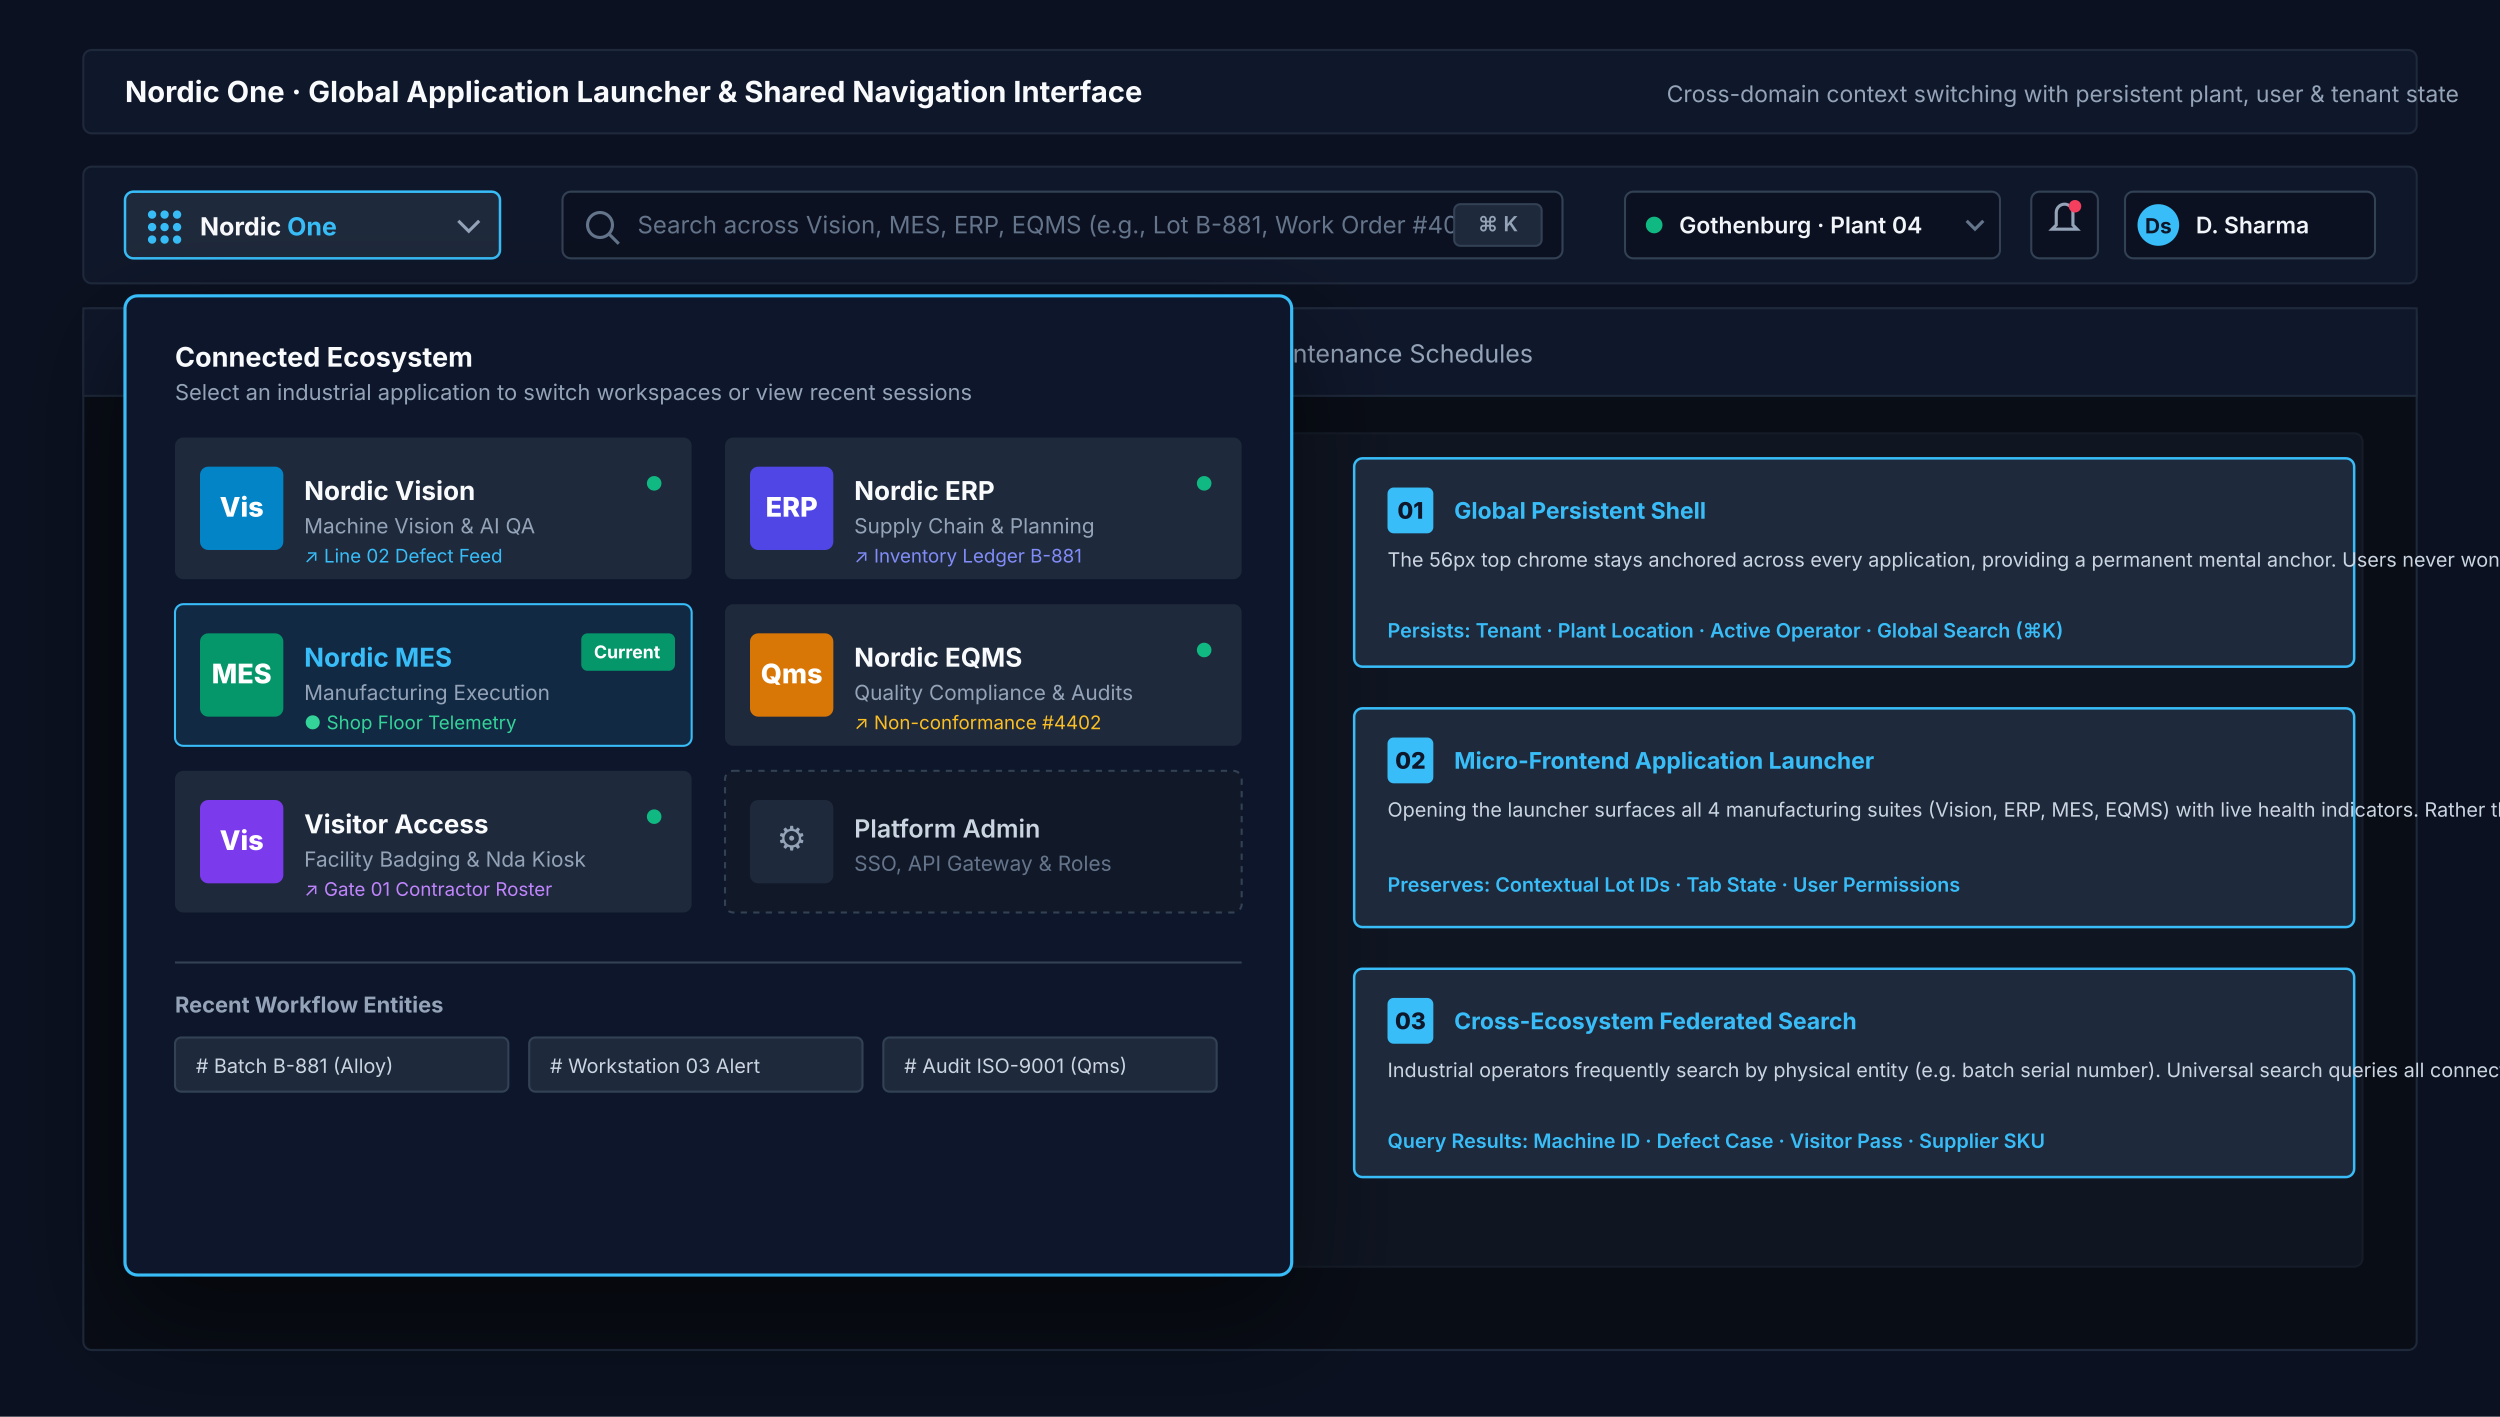
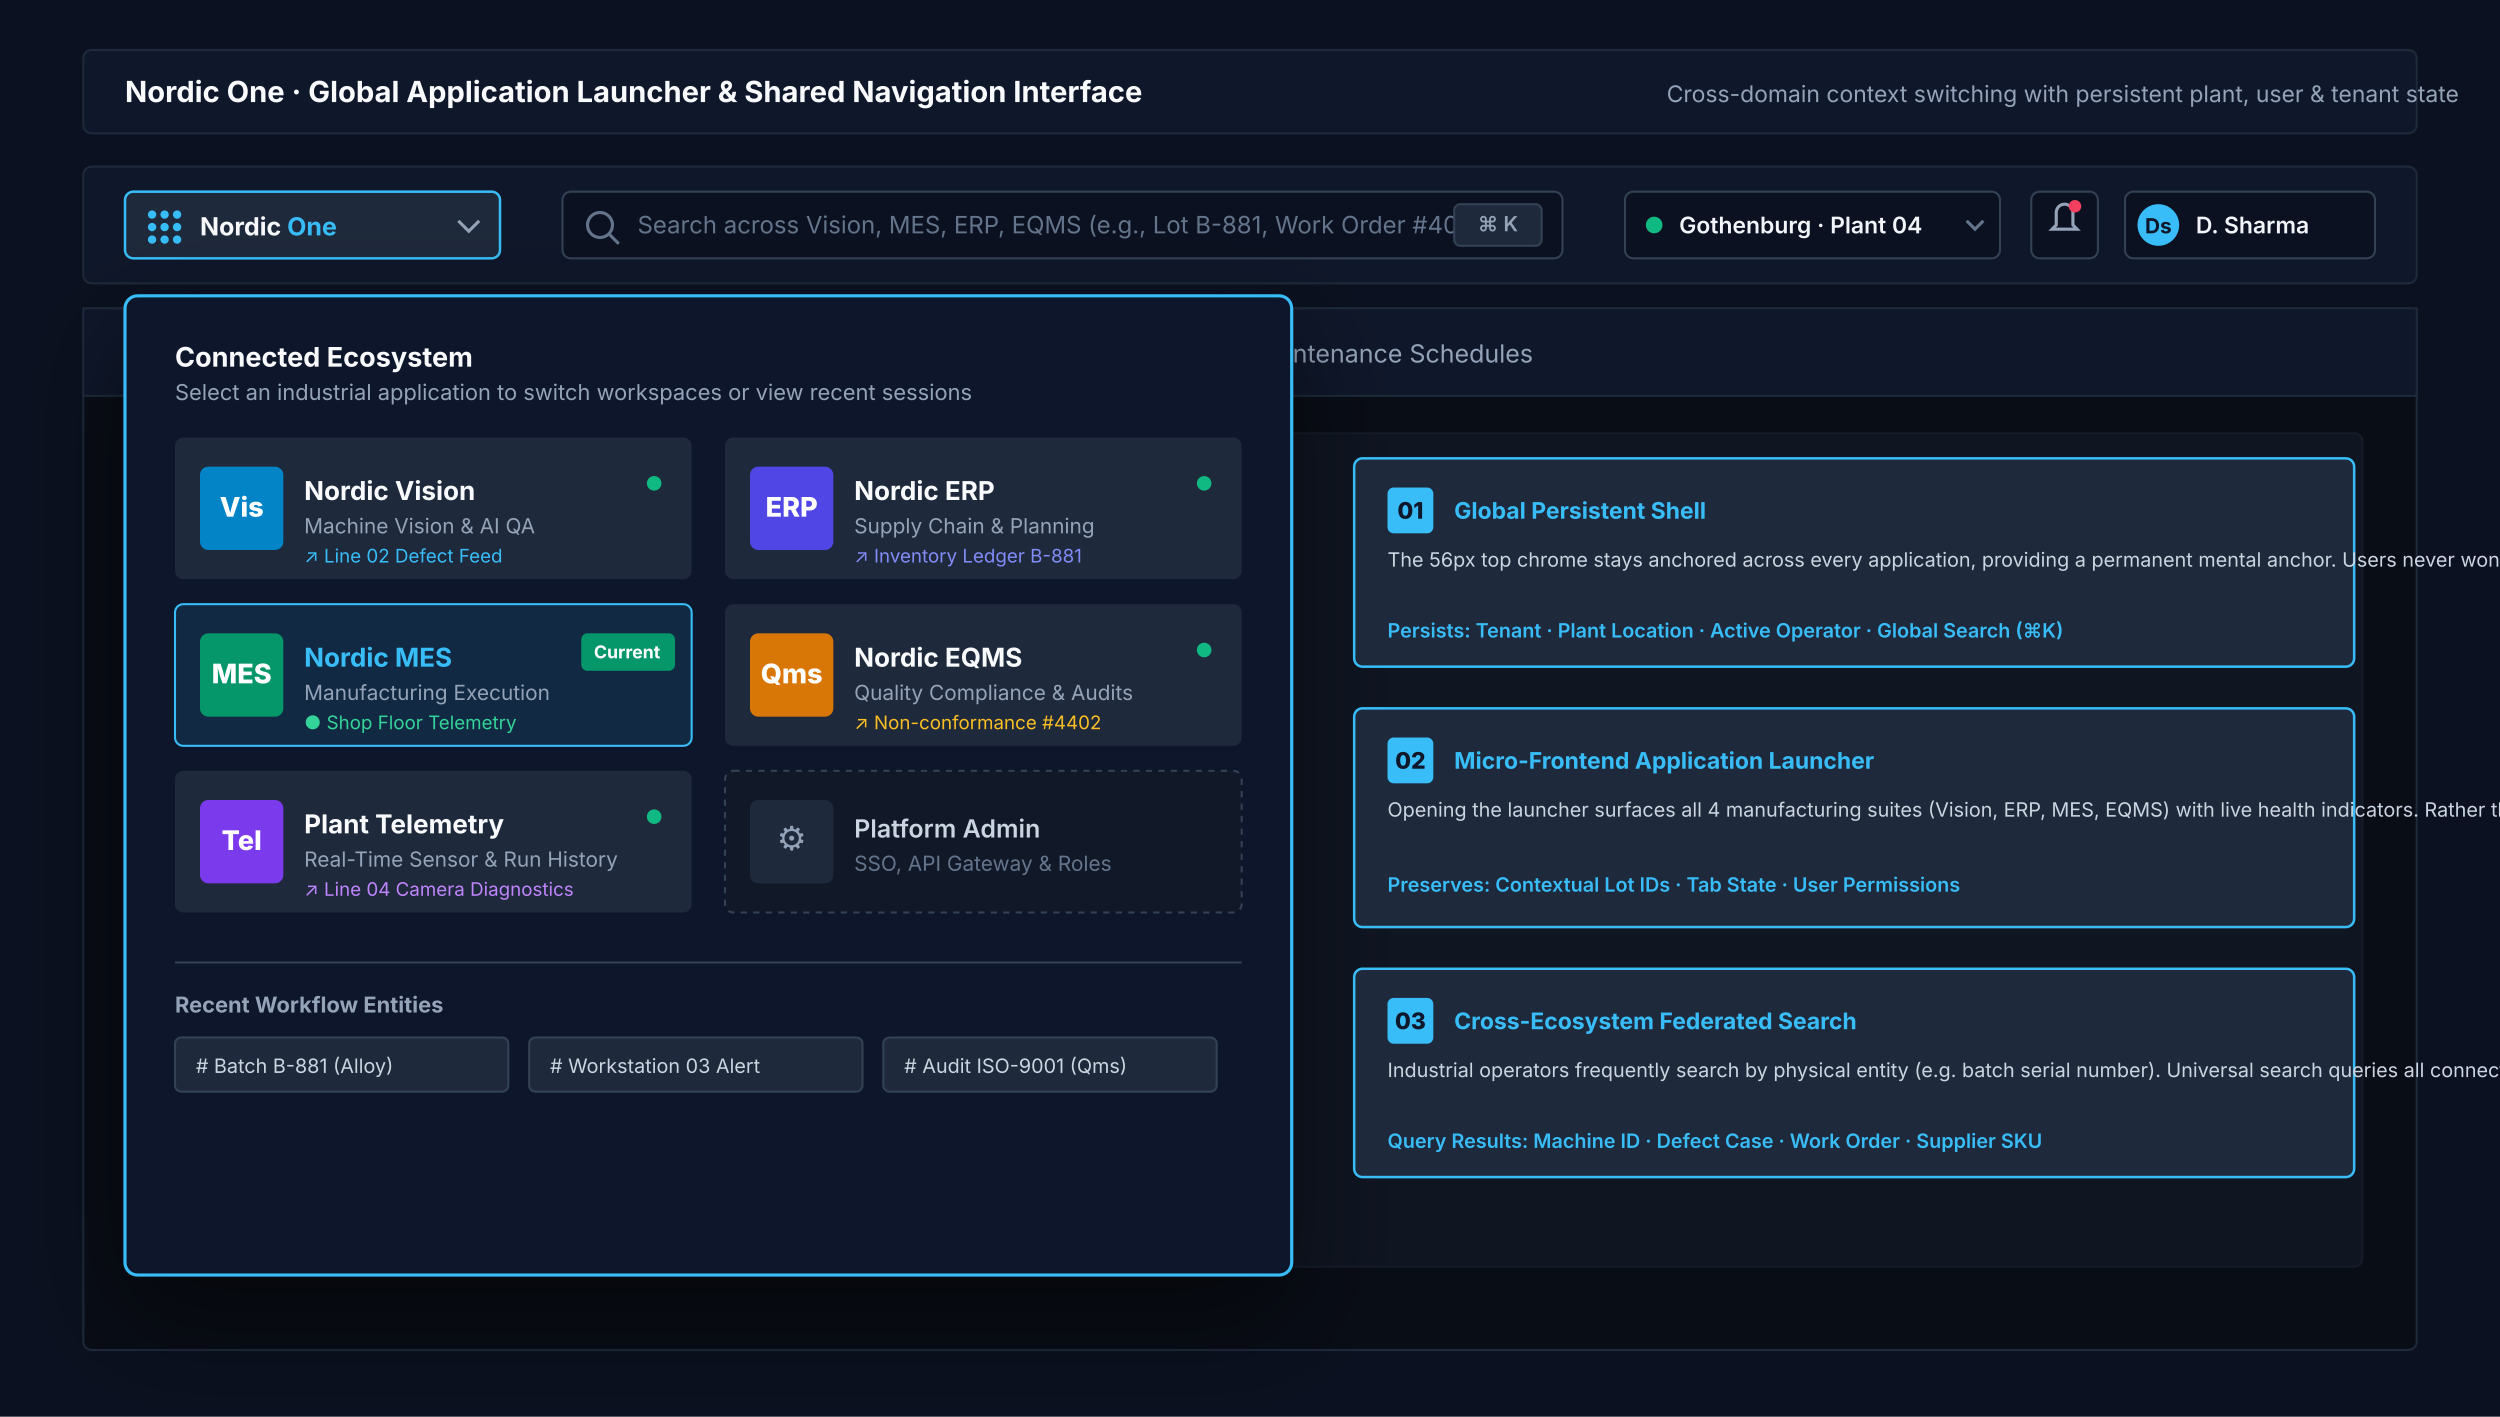
<svg xmlns="http://www.w3.org/2000/svg" viewBox="0 0 1200 680" width="100%" height="100%">
  <defs>
    <style>
      .bg { fill: #0b1120; }
      .chrome-bar { fill: #0f172a; stroke: #1e293b; stroke-width: 1; }
      .panel-card { fill: #1e293b; stroke: #334155; stroke-width: 1; rx: 4; }
      .dropdown-bg { fill: #0f172a; stroke: #38bdf8; stroke-width: 1.5; filter: drop-shadow(0 20px 25px rgba(0,0,0,0.5)); }
      .font-sans { font-family: -apple-system, BlinkMacSystemFont, "Inter", "Segoe UI", sans-serif; }
      .app-hover { fill: #1e293b; rx: 4; }
      .app-active { fill: rgba(56, 189, 248, 0.12); stroke: #38bdf8; stroke-width: 1; rx: 4; }
      .badge-vision { fill: #0284c7; }
      .badge-erp { fill: #4f46e5; }
      .badge-mes { fill: #059669; }
      .badge-eqms { fill: #d97706; }
-       .badge-visitor { fill: #7c3aed; }
+       .badge-telemetry { fill: #7c3aed; }
      .callout-box { fill: #1e293b; stroke: #38bdf8; stroke-width: 1.2; rx: 4; }
      .callout-title { font-family: Inter, sans-serif; font-size: 11px; font-weight: 700; fill: #38bdf8; }
      .callout-text { font-family: Inter, sans-serif; font-size: 9.5px; fill: #cbd5e1; line-height: 1.4; }
    </style>
  </defs>
  <rect width="1200" height="680" class="bg" />
  <rect x="40" y="24" width="1120" height="40" fill="#0f172a" stroke="#1e293b" stroke-width="1" rx="4" />
  <text x="60" y="49" class="font-sans" font-size="14px" font-weight="700" fill="#f8fafc">Nordic One · Global Application Launcher &amp; Shared Navigation Interface</text>
  <text x="800" y="49" class="font-sans" font-size="11px" fill="#94a3b8">Cross-domain context switching with persistent plant, user &amp; tenant state</text>
  <g transform="translate(40, 80)">
    <rect width="1120" height="56" class="chrome-bar" rx="4" />
    <g transform="translate(20, 12)">
      <rect width="180" height="32" rx="4" fill="#1e293b" stroke="#38bdf8" stroke-width="1.2" />
      <g transform="translate(10, 8)">
        <circle cx="3" cy="3" r="2" fill="#38bdf8" />
        <circle cx="9" cy="3" r="2" fill="#38bdf8" />
        <circle cx="15" cy="3" r="2" fill="#38bdf8" />
        <circle cx="3" cy="9" r="2" fill="#38bdf8" />
        <circle cx="9" cy="9" r="2" fill="#38bdf8" />
        <circle cx="15" cy="9" r="2" fill="#38bdf8" />
        <circle cx="3" cy="15" r="2" fill="#38bdf8" />
        <circle cx="9" cy="15" r="2" fill="#38bdf8" />
        <circle cx="15" cy="15" r="2" fill="#38bdf8" />
      </g>
      <text x="36" y="21" class="font-sans" font-size="12px" font-weight="700" fill="#f8fafc">Nordic <tspan fill="#38bdf8">One</tspan>
      </text>
      <path d="M 160 14 L 165 19 L 170 14" stroke="#94a3b8" stroke-width="1.5" fill="none" />
    </g>
    <g transform="translate(230, 12)">
      <rect width="480" height="32" rx="4" fill="#0b1120" stroke="#334155" stroke-width="1" />
      <circle cx="18" cy="16" r="6" stroke="#64748b" stroke-width="1.5" fill="none" />
      <line x1="22" y1="20" x2="27" y2="25" stroke="#64748b" stroke-width="1.5" />
      <text x="36" y="20" class="font-sans" font-size="11.5px" fill="#64748b">Search across Vision, MES, ERP, EQMS (e.g., Lot B-881, Work Order #402)...</text>
      <rect x="428" y="6" width="42" height="20" rx="3" fill="#1e293b" stroke="#334155" stroke-width="1" />
      <text x="449" y="19" text-anchor="middle" class="font-sans" font-size="10px" font-weight="600" fill="#94a3b8">⌘ K</text>
    </g>
    <g transform="translate(740, 12)">
      <rect width="180" height="32" rx="4" fill="#0b1120" stroke="#334155" stroke-width="1" />
      <circle cx="14" cy="16" r="4" fill="#10b981" />
      <text x="26" y="20" class="font-sans" font-size="11px" font-weight="600" fill="#f1f5f9">Gothenburg · Plant 04</text>
      <path d="M 164 14 L 168 18 L 172 14" stroke="#64748b" stroke-width="1.5" fill="none" />
      <g transform="translate(195, 0)">
        <rect width="32" height="32" rx="4" fill="#0b1120" stroke="#334155" stroke-width="1" />
        <path d="M 12 10 C 12 7.8 13.8 6 16 6 C 18.2 6 20 7.8 20 10 L 20 16 L 22 18 L 10 18 L 12 16 Z" fill="none" stroke="#94a3b8" stroke-width="1.5" />
        <circle cx="21" cy="7" r="3" fill="#f43f5e" />
      </g>
      <g transform="translate(240, 0)">
        <rect width="120" height="32" rx="4" fill="#0b1120" stroke="#334155" stroke-width="1" />
        <circle cx="16" cy="16" r="10" fill="#38bdf8" />
        <text x="16" y="20" text-anchor="middle" class="font-sans" font-size="10px" font-weight="700" fill="#0f172a">Ds</text>
        <text x="34" y="20" class="font-sans" font-size="11px" font-weight="600" fill="#f1f5f9">D. Sharma</text>
      </g>
    </g>
    <g transform="translate(0, 68)">
      <rect width="1120" height="500" fill="#090d16" stroke="#1e293b" stroke-width="1" rx="4" />
      <rect width="1120" height="42" fill="#0f172a" stroke="#1e293b" stroke-width="1" />
      <text x="24" y="26" class="font-sans" font-size="12px" font-weight="700" fill="#38bdf8">Nordic MES</text>
      <text x="120" y="26" class="font-sans" font-size="12px" fill="#64748b">|</text>
      <text x="140" y="26" class="font-sans" font-size="12px" font-weight="600" fill="#f8fafc">Shop Floor Telemetry</text>
      <text x="290" y="26" class="font-sans" font-size="12px" fill="#94a3b8">Active Work Orders</text>
      <text x="430" y="26" class="font-sans" font-size="12px" fill="#94a3b8">Machine OEE Logs</text>
      <text x="560" y="26" class="font-sans" font-size="12px" fill="#94a3b8">Maintenance Schedules</text>
      <g opacity="0.3" transform="translate(24, 60)">
        <rect width="340" height="400" fill="#1e293b" stroke="#334155" stroke-width="1" rx="4" />
        <rect width="710" height="400" x="360" fill="#1e293b" stroke="#334155" stroke-width="1" rx="4" />
      </g>
    </g>
    <g transform="translate(20, 62)">
      <rect width="560" height="470" rx="6" class="dropdown-bg" />
      <g transform="translate(24, 20)">
        <text x="0" y="14" class="font-sans" font-size="13px" font-weight="700" fill="#f8fafc">Connected Ecosystem</text>
        <text x="0" y="30" class="font-sans" font-size="10.5px" fill="#94a3b8">Select an industrial application to switch workspaces or view recent sessions</text>
      </g>
      <g transform="translate(24, 68)">
        <g transform="translate(0, 0)">
          <rect width="248" height="68" class="app-hover" />
          <rect x="12" y="14" width="40" height="40" rx="4" class="badge-vision" />
          <text x="32" y="38" text-anchor="middle" class="font-sans" font-size="13px" font-weight="800" fill="#ffffff">Vis</text>
          <text x="62" y="30" class="font-sans" font-size="12.5px" font-weight="700" fill="#f8fafc">Nordic Vision</text>
          <text x="62" y="46" class="font-sans" font-size="10px" fill="#94a3b8">Machine Vision &amp; AI QA</text>
          <circle cx="230" cy="22" r="3.5" fill="#10b981" />
          <text x="62" y="60" class="font-sans" font-size="9px" fill="#38bdf8">↗ Line 02 Defect Feed</text>
        </g>
        <g transform="translate(264, 0)">
          <rect width="248" height="68" class="app-hover" />
          <rect x="12" y="14" width="40" height="40" rx="4" class="badge-erp" />
          <text x="32" y="38" text-anchor="middle" class="font-sans" font-size="13px" font-weight="800" fill="#ffffff">ERP</text>
          <text x="62" y="30" class="font-sans" font-size="12.5px" font-weight="700" fill="#f8fafc">Nordic ERP</text>
          <text x="62" y="46" class="font-sans" font-size="10px" fill="#94a3b8">Supply Chain &amp; Planning</text>
          <circle cx="230" cy="22" r="3.5" fill="#10b981" />
          <text x="62" y="60" class="font-sans" font-size="9px" fill="#818cf8">↗ Inventory Ledger B-881</text>
        </g>
        <g transform="translate(0, 80)">
          <rect width="248" height="68" class="app-active" />
          <rect x="12" y="14" width="40" height="40" rx="4" class="badge-mes" />
          <text x="32" y="38" text-anchor="middle" class="font-sans" font-size="13px" font-weight="800" fill="#ffffff">MES</text>
          <text x="62" y="30" class="font-sans" font-size="12.5px" font-weight="700" fill="#38bdf8">Nordic MES</text>
          <text x="62" y="46" class="font-sans" font-size="10px" fill="#94a3b8">Manufacturing Execution</text>
          <rect x="195" y="14" width="45" height="18" rx="3" fill="#059669" />
          <text x="217" y="26" text-anchor="middle" class="font-sans" font-size="8.5px" font-weight="700" fill="#ffffff">Current</text>
          <text x="62" y="60" class="font-sans" font-size="9px" fill="#34d399">● Shop Floor Telemetry</text>
        </g>
        <g transform="translate(264, 80)">
          <rect width="248" height="68" class="app-hover" />
          <rect x="12" y="14" width="40" height="40" rx="4" class="badge-eqms" />
          <text x="32" y="38" text-anchor="middle" class="font-sans" font-size="13px" font-weight="800" fill="#ffffff">Qms</text>
          <text x="62" y="30" class="font-sans" font-size="12.5px" font-weight="700" fill="#f8fafc">Nordic EQMS</text>
          <text x="62" y="46" class="font-sans" font-size="10px" fill="#94a3b8">Quality Compliance &amp; Audits</text>
          <circle cx="230" cy="22" r="3.5" fill="#10b981" />
          <text x="62" y="60" class="font-sans" font-size="9px" fill="#fbbf24">↗ Non-conformance #4402</text>
        </g>
        <g transform="translate(0, 160)">
          <rect width="248" height="68" class="app-hover" />
-           <rect x="12" y="14" width="40" height="40" rx="4" class="badge-visitor" />
-           <text x="32" y="38" text-anchor="middle" class="font-sans" font-size="13px" font-weight="800" fill="#ffffff">Vis</text>
-           <text x="62" y="30" class="font-sans" font-size="12.5px" font-weight="700" fill="#f8fafc">Visitor Access</text>
-           <text x="62" y="46" class="font-sans" font-size="10px" fill="#94a3b8">Facility Badging &amp; Nda Kiosk</text>
+           <rect x="12" y="14" width="40" height="40" rx="4" class="badge-telemetry" />
+           <text x="32" y="38" text-anchor="middle" class="font-sans" font-size="13px" font-weight="800" fill="#ffffff">Tel</text>
+           <text x="62" y="30" class="font-sans" font-size="12.5px" font-weight="700" fill="#f8fafc">Plant Telemetry</text>
+           <text x="62" y="46" class="font-sans" font-size="10px" fill="#94a3b8">Real-Time Sensor &amp; Run History</text>
          <circle cx="230" cy="22" r="3.5" fill="#10b981" />
-           <text x="62" y="60" class="font-sans" font-size="9px" fill="#c084fc">↗ Gate 01 Contractor Roster</text>
+           <text x="62" y="60" class="font-sans" font-size="9px" fill="#c084fc">↗ Line 04 Camera Diagnostics</text>
        </g>
        <g transform="translate(264, 160)">
          <rect width="248" height="68" fill="#111827" stroke="#334155" stroke-dasharray="3 3" rx="4" />
          <rect x="12" y="14" width="40" height="40" rx="4" fill="#1e293b" />
          <text x="32" y="38" text-anchor="middle" class="font-sans" font-size="16px" fill="#94a3b8">⚙</text>
          <text x="62" y="32" class="font-sans" font-size="12px" font-weight="600" fill="#cbd5e1">Platform Admin</text>
          <text x="62" y="48" class="font-sans" font-size="10px" fill="#64748b">SSO, API Gateway &amp; Roles</text>
        </g>
      </g>
      <g transform="translate(24, 320)">
        <line x1="0" y1="0" x2="512" y2="0" stroke="#334155" stroke-width="1" />
        <text x="0" y="24" class="font-sans" font-size="10.5px" font-weight="700" fill="#94a3b8">Recent Workflow Entities</text>
        <g transform="translate(0, 36)">
          <rect width="160" height="26" rx="3" fill="#1e293b" stroke="#334155" stroke-width="1" />
          <text x="10" y="17" class="font-sans" font-size="9.5px" fill="#cbd5e1"># Batch B-881 (Alloy)</text>
          <rect x="170" width="160" height="26" rx="3" fill="#1e293b" stroke="#334155" stroke-width="1" />
          <text x="180" y="17" class="font-sans" font-size="9.5px" fill="#cbd5e1"># Workstation 03 Alert</text>
          <rect x="340" width="160" height="26" rx="3" fill="#1e293b" stroke="#334155" stroke-width="1" />
          <text x="350" y="17" class="font-sans" font-size="9.5px" fill="#cbd5e1"># Audit ISO-9001 (Qms)</text>
        </g>
      </g>
    </g>
    <g transform="translate(610, 140)">
      <rect width="480" height="100" class="callout-box" />
      <rect x="16" y="14" width="22" height="22" rx="3" fill="#38bdf8" />
      <text x="27" y="29" text-anchor="middle" class="font-sans" font-size="11px" font-weight="800" fill="#0f172a">01</text>
      <text x="48" y="29" class="callout-title">Global Persistent Shell</text>
      <text x="16" y="52" class="callout-text">The 56px top chrome stays anchored across every application, providing a permanent mental anchor. Users never wonder "which platform am I in?" while navigating highly technical industrial tools.</text>
      <text x="16" y="86" class="font-sans" font-size="9.5px" font-weight="600" fill="#38bdf8">Persists: Tenant · Plant Location · Active Operator · Global Search (⌘K)</text>
    </g>
    <g transform="translate(610, 260)">
      <rect width="480" height="105" class="callout-box" />
      <rect x="16" y="14" width="22" height="22" rx="3" fill="#38bdf8" />
      <text x="27" y="29" text-anchor="middle" class="font-sans" font-size="11px" font-weight="800" fill="#0f172a">02</text>
      <text x="48" y="29" class="callout-title">Micro-Frontend Application Launcher</text>
      <text x="16" y="52" class="callout-text">Opening the launcher surfaces all 4 manufacturing suites (Vision, ERP, MES, EQMS) with live health indicators. Rather than forcing users back to an empty home screen, the launcher lets them deep-link directly into active work orders or audit tickets.</text>
      <text x="16" y="88" class="font-sans" font-size="9.5px" font-weight="600" fill="#38bdf8">Preserves: Contextual Lot IDs · Tab State · User Permissions</text>
    </g>
    <g transform="translate(610, 385)">
      <rect width="480" height="100" class="callout-box" />
      <rect x="16" y="14" width="22" height="22" rx="3" fill="#38bdf8" />
      <text x="27" y="29" text-anchor="middle" class="font-sans" font-size="11px" font-weight="800" fill="#0f172a">03</text>
      <text x="48" y="29" class="callout-title">Cross-Ecosystem Federated Search</text>
      <text x="16" y="52" class="callout-text">Industrial operators frequently search by physical entity (e.g. batch serial number). Universal search queries all connected databases in parallel—locating the Vision inspection frame, MES run-sheet, and ERP dispatch record in one keystroke.</text>
-       <text x="16" y="86" class="font-sans" font-size="9.5px" font-weight="600" fill="#38bdf8">Query Results: Machine ID · Defect Case · Visitor Pass · Supplier SKU</text>
+       <text x="16" y="86" class="font-sans" font-size="9.5px" font-weight="600" fill="#38bdf8">Query Results: Machine ID · Defect Case · Work Order · Supplier SKU</text>
    </g>
  </g>
</svg>
